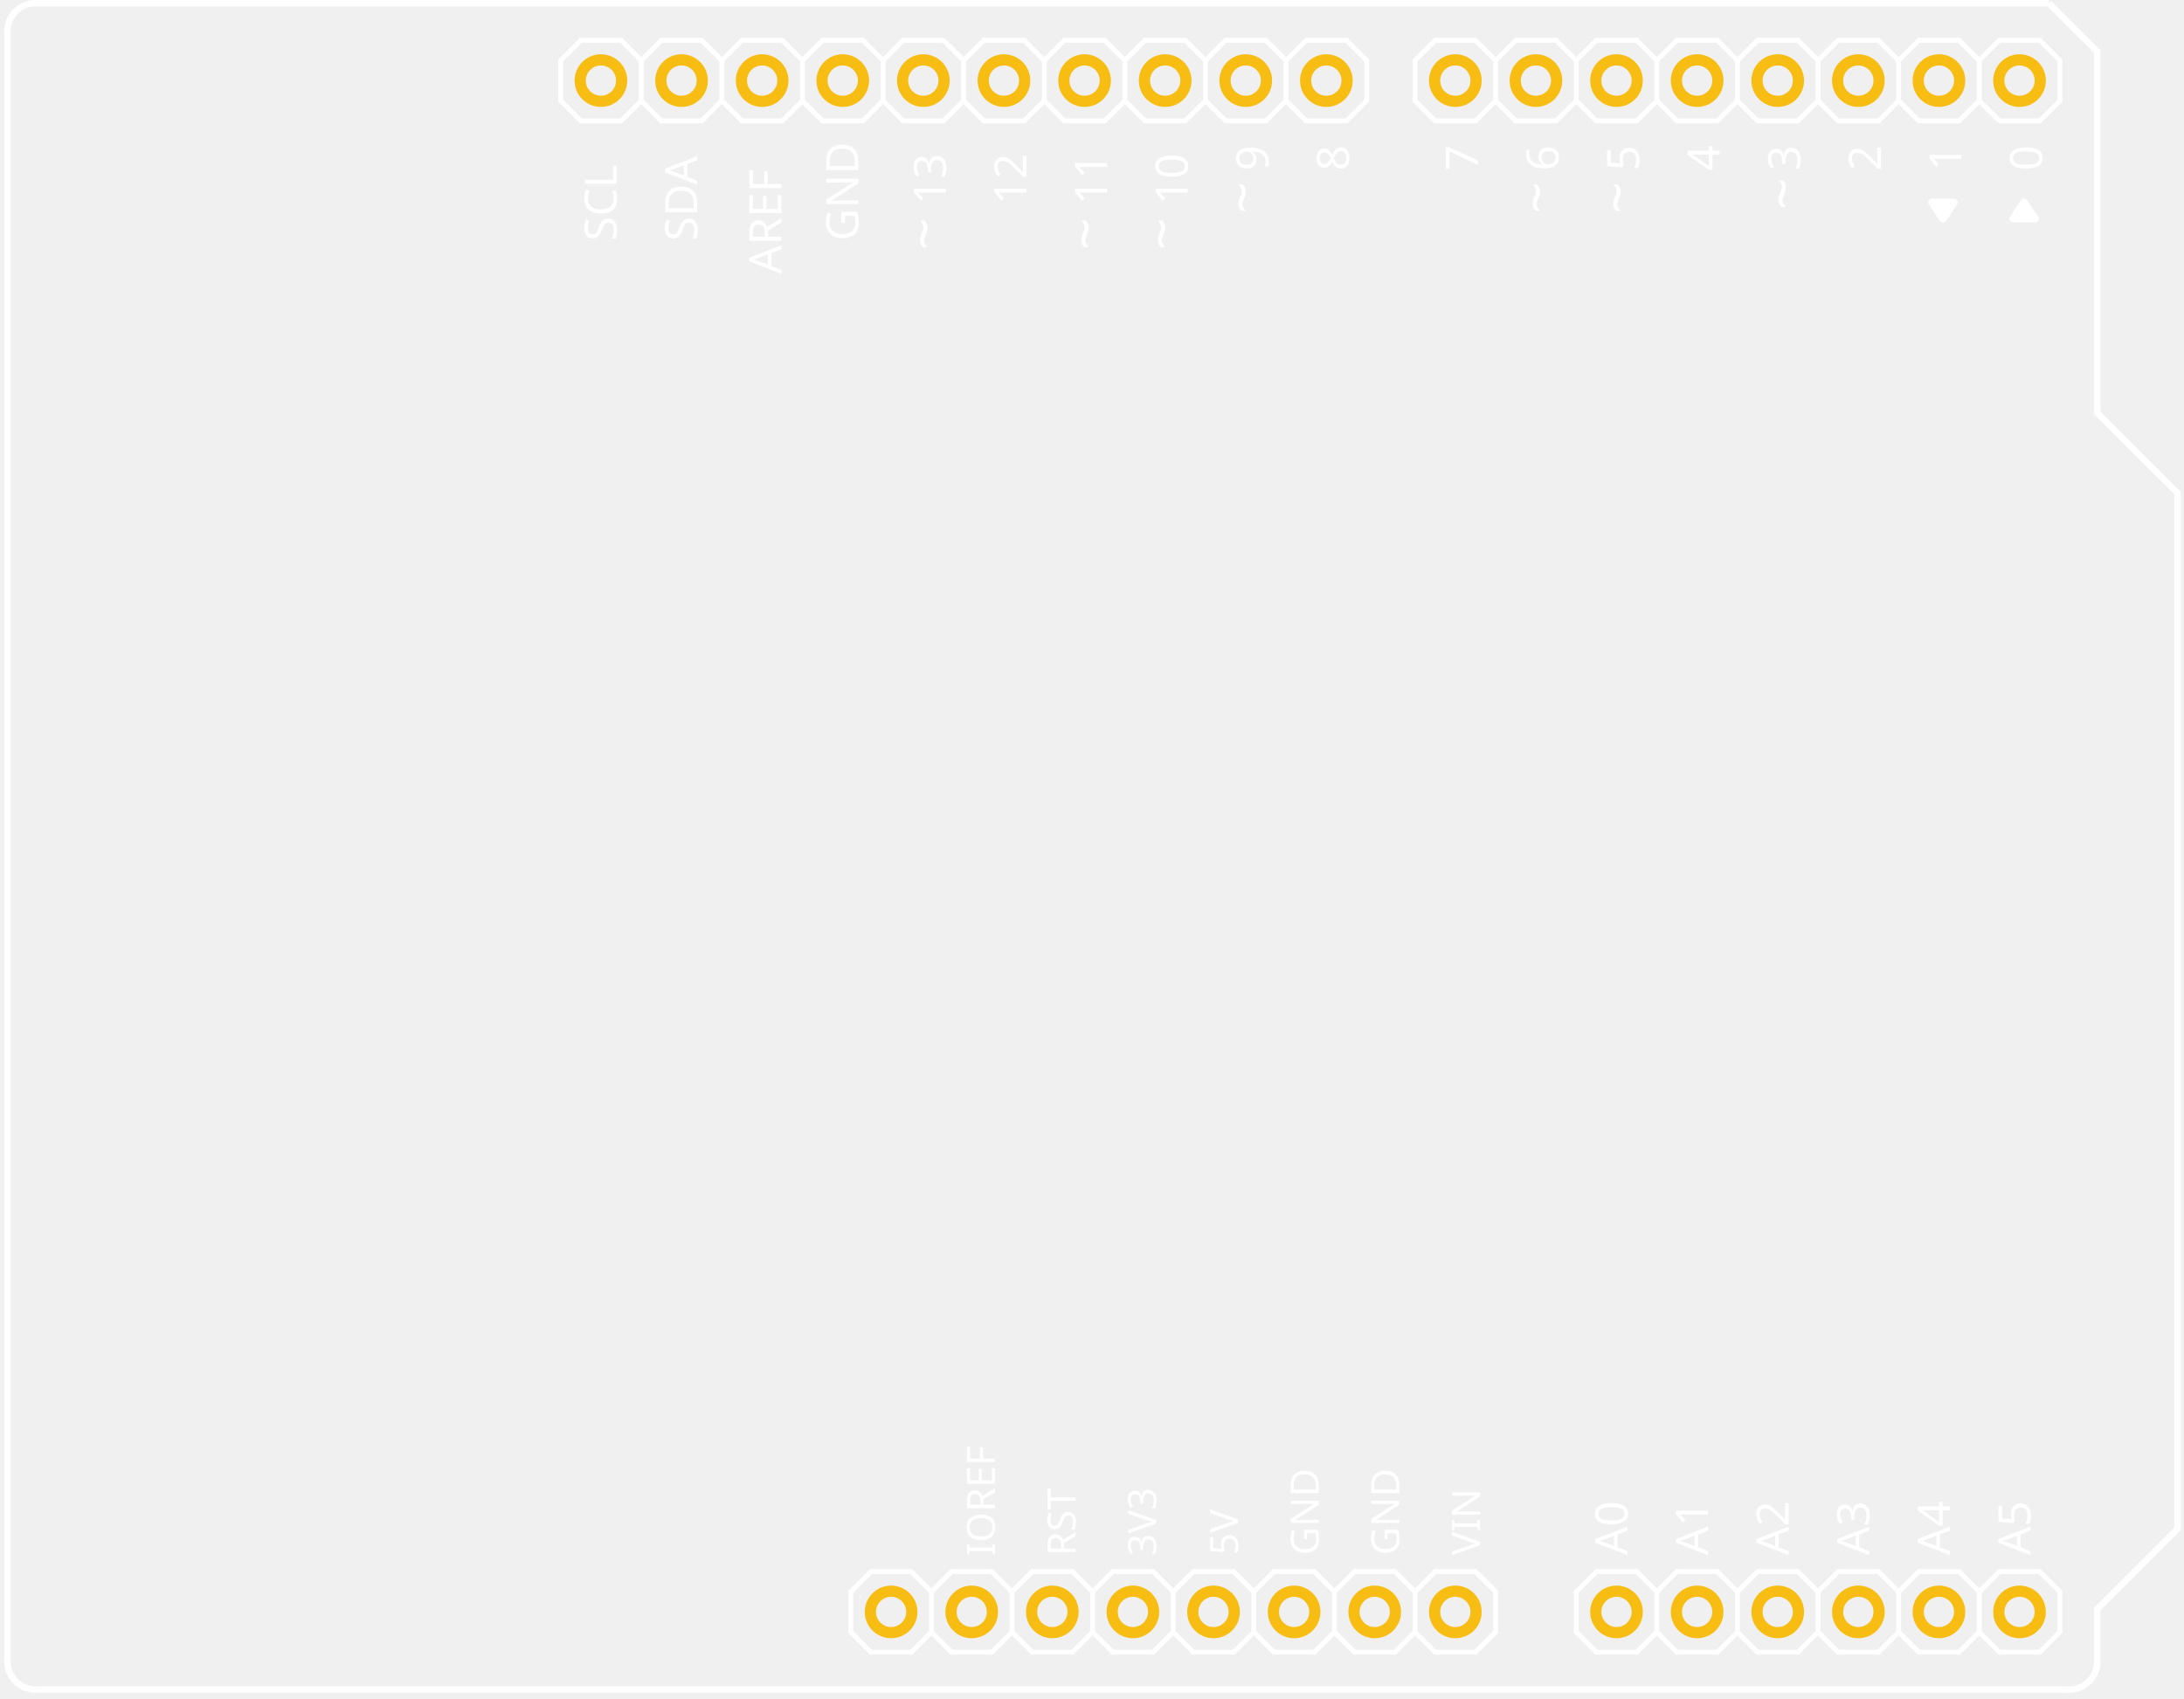
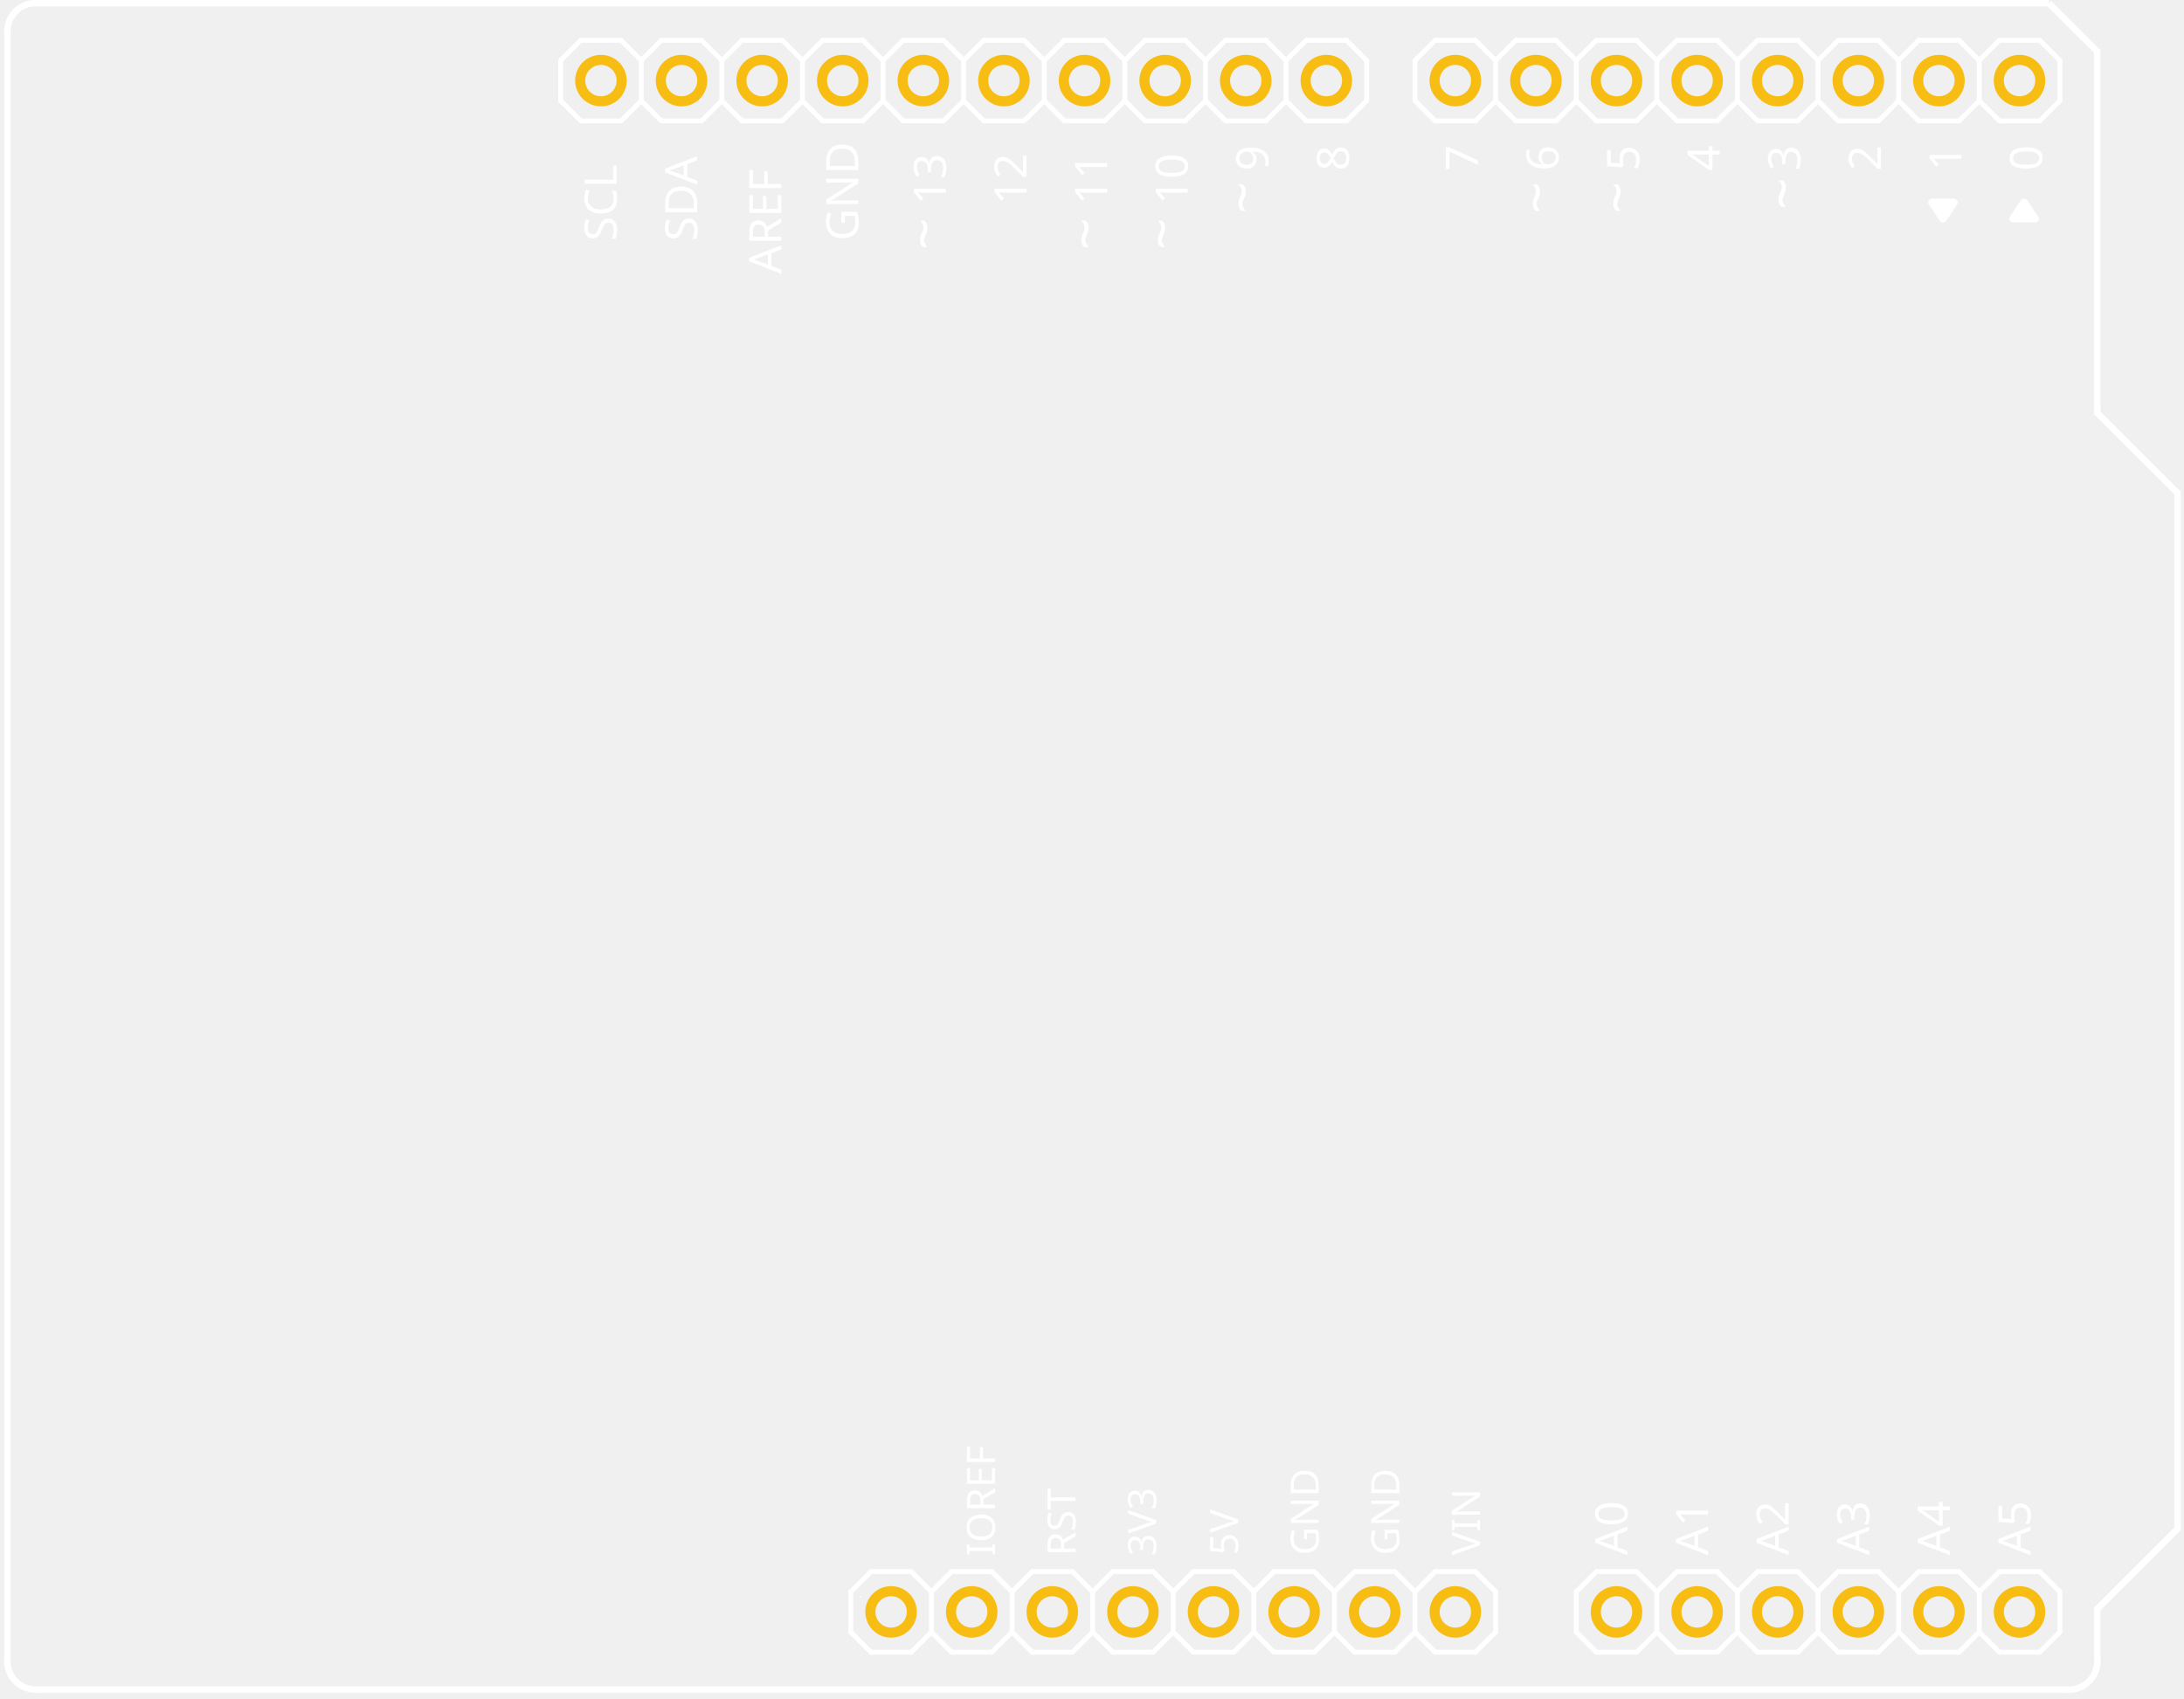
<svg xmlns="http://www.w3.org/2000/svg" version="1.1" id="Ebene_1" x="0px" y="0px" width="195.09px" height="151.734px" viewBox="0 0 195.09 151.734" enable-background="new 0 0 195.09 151.734" xml:space="preserve">
  <g id="silkscreen">
    <path fill="none" stroke="#FFFFFF" stroke-width="0.576" d="M183.023,0.288l4.312,4.304v32.279l7.181,7.173v92.536l-7.181,7.172   v4.353c0.164,1.396-0.836,2.662-2.231,2.825c-0.194,0.021-0.396,0.021-0.595,0H3.5c-1.397,0.16-2.663-0.84-2.827-2.232   c-0.022-0.196-0.022-0.396,0-0.593V3.112C0.51,1.715,1.51,0.451,2.908,0.288c0.194-0.021,0.395-0.021,0.592,0H183.023" />
    <g>
      <g>
        <line fill="none" stroke="#FFFFFF" stroke-width="0.432" stroke-linecap="round" x1="139" y1="10.8" x2="135.398" y2="10.8" />
        <line fill="none" stroke="#FFFFFF" stroke-width="0.432" stroke-linecap="round" x1="135.398" y1="10.8" x2="133.6" y2="9" />
        <line fill="none" stroke="#FFFFFF" stroke-width="0.432" stroke-linecap="round" x1="133.6" y1="9" x2="133.6" y2="5.4" />
        <line fill="none" stroke="#FFFFFF" stroke-width="0.432" stroke-linecap="round" x1="133.6" y1="5.4" x2="135.398" y2="3.6" />
        <line fill="none" stroke="#FFFFFF" stroke-width="0.432" stroke-linecap="round" x1="148" y1="9" x2="146.199" y2="10.8" />
        <line fill="none" stroke="#FFFFFF" stroke-width="0.432" stroke-linecap="round" x1="146.199" y1="10.8" x2="142.6" y2="10.8" />
        <line fill="none" stroke="#FFFFFF" stroke-width="0.432" stroke-linecap="round" x1="142.6" y1="10.8" x2="140.799" y2="9" />
        <line fill="none" stroke="#FFFFFF" stroke-width="0.432" stroke-linecap="round" x1="140.799" y1="9" x2="140.799" y2="5.4" />
        <line fill="none" stroke="#FFFFFF" stroke-width="0.432" stroke-linecap="round" x1="140.799" y1="5.4" x2="142.6" y2="3.6" />
        <line fill="none" stroke="#FFFFFF" stroke-width="0.432" stroke-linecap="round" x1="142.6" y1="3.6" x2="146.199" y2="3.6" />
        <line fill="none" stroke="#FFFFFF" stroke-width="0.432" stroke-linecap="round" x1="146.199" y1="3.6" x2="148" y2="5.4" />
        <line fill="none" stroke="#FFFFFF" stroke-width="0.432" stroke-linecap="round" x1="139" y1="10.8" x2="140.799" y2="9" />
        <line fill="none" stroke="#FFFFFF" stroke-width="0.432" stroke-linecap="round" x1="140.799" y1="5.4" x2="139" y2="3.6" />
        <line fill="none" stroke="#FFFFFF" stroke-width="0.432" stroke-linecap="round" x1="135.398" y1="3.6" x2="139" y2="3.6" />
        <line fill="none" stroke="#FFFFFF" stroke-width="0.432" stroke-linecap="round" x1="160.6" y1="10.8" x2="157" y2="10.8" />
        <line fill="none" stroke="#FFFFFF" stroke-width="0.432" stroke-linecap="round" x1="157" y1="10.8" x2="155.199" y2="9" />
        <line fill="none" stroke="#FFFFFF" stroke-width="0.432" stroke-linecap="round" x1="155.199" y1="9" x2="155.199" y2="5.4" />
        <line fill="none" stroke="#FFFFFF" stroke-width="0.432" stroke-linecap="round" x1="155.199" y1="5.4" x2="157" y2="3.6" />
        <line fill="none" stroke="#FFFFFF" stroke-width="0.432" stroke-linecap="round" x1="155.199" y1="9" x2="153.398" y2="10.8" />
        <line fill="none" stroke="#FFFFFF" stroke-width="0.432" stroke-linecap="round" x1="153.398" y1="10.8" x2="149.799" y2="10.8" />
        <line fill="none" stroke="#FFFFFF" stroke-width="0.432" stroke-linecap="round" x1="149.799" y1="10.8" x2="148" y2="9" />
        <line fill="none" stroke="#FFFFFF" stroke-width="0.432" stroke-linecap="round" x1="148" y1="9" x2="148" y2="5.4" />
        <line fill="none" stroke="#FFFFFF" stroke-width="0.432" stroke-linecap="round" x1="148" y1="5.4" x2="149.799" y2="3.6" />
        <line fill="none" stroke="#FFFFFF" stroke-width="0.432" stroke-linecap="round" x1="149.799" y1="3.6" x2="153.398" y2="3.6" />
        <line fill="none" stroke="#FFFFFF" stroke-width="0.432" stroke-linecap="round" x1="153.398" y1="3.6" x2="155.199" y2="5.4" />
        <line fill="none" stroke="#FFFFFF" stroke-width="0.432" stroke-linecap="round" x1="169.6" y1="9" x2="167.799" y2="10.8" />
        <line fill="none" stroke="#FFFFFF" stroke-width="0.432" stroke-linecap="round" x1="167.799" y1="10.8" x2="164.199" y2="10.8" />
        <line fill="none" stroke="#FFFFFF" stroke-width="0.432" stroke-linecap="round" x1="164.199" y1="10.8" x2="162.398" y2="9" />
        <line fill="none" stroke="#FFFFFF" stroke-width="0.432" stroke-linecap="round" x1="162.398" y1="9" x2="162.398" y2="5.4" />
        <line fill="none" stroke="#FFFFFF" stroke-width="0.432" stroke-linecap="round" x1="162.398" y1="5.4" x2="164.199" y2="3.6" />
        <line fill="none" stroke="#FFFFFF" stroke-width="0.432" stroke-linecap="round" x1="164.199" y1="3.6" x2="167.799" y2="3.6" />
        <line fill="none" stroke="#FFFFFF" stroke-width="0.432" stroke-linecap="round" x1="167.799" y1="3.6" x2="169.6" y2="5.4" />
        <line fill="none" stroke="#FFFFFF" stroke-width="0.432" stroke-linecap="round" x1="160.6" y1="10.8" x2="162.398" y2="9" />
        <line fill="none" stroke="#FFFFFF" stroke-width="0.432" stroke-linecap="round" x1="162.398" y1="5.4" x2="160.6" y2="3.6" />
        <line fill="none" stroke="#FFFFFF" stroke-width="0.432" stroke-linecap="round" x1="157" y1="3.6" x2="160.6" y2="3.6" />
        <line fill="none" stroke="#FFFFFF" stroke-width="0.432" stroke-linecap="round" x1="182.199" y1="10.8" x2="178.6" y2="10.8" />
        <line fill="none" stroke="#FFFFFF" stroke-width="0.432" stroke-linecap="round" x1="178.6" y1="10.8" x2="176.799" y2="9" />
        <line fill="none" stroke="#FFFFFF" stroke-width="0.432" stroke-linecap="round" x1="176.799" y1="9" x2="176.799" y2="5.4" />
        <line fill="none" stroke="#FFFFFF" stroke-width="0.432" stroke-linecap="round" x1="176.799" y1="5.4" x2="178.6" y2="3.6" />
        <line fill="none" stroke="#FFFFFF" stroke-width="0.432" stroke-linecap="round" x1="176.799" y1="9" x2="175" y2="10.8" />
        <line fill="none" stroke="#FFFFFF" stroke-width="0.432" stroke-linecap="round" x1="175" y1="10.8" x2="171.398" y2="10.8" />
        <line fill="none" stroke="#FFFFFF" stroke-width="0.432" stroke-linecap="round" x1="171.398" y1="10.8" x2="169.6" y2="9" />
        <line fill="none" stroke="#FFFFFF" stroke-width="0.432" stroke-linecap="round" x1="169.6" y1="9" x2="169.6" y2="5.4" />
        <line fill="none" stroke="#FFFFFF" stroke-width="0.432" stroke-linecap="round" x1="169.6" y1="5.4" x2="171.398" y2="3.6" />
        <line fill="none" stroke="#FFFFFF" stroke-width="0.432" stroke-linecap="round" x1="171.398" y1="3.6" x2="175" y2="3.6" />
        <line fill="none" stroke="#FFFFFF" stroke-width="0.432" stroke-linecap="round" x1="175" y1="3.6" x2="176.799" y2="5.4" />
        <line fill="none" stroke="#FFFFFF" stroke-width="0.432" stroke-linecap="round" x1="184" y1="9" x2="184" y2="5.4" />
        <line fill="none" stroke="#FFFFFF" stroke-width="0.432" stroke-linecap="round" x1="182.199" y1="10.8" x2="184" y2="9" />
        <line fill="none" stroke="#FFFFFF" stroke-width="0.432" stroke-linecap="round" x1="184" y1="5.4" x2="182.199" y2="3.6" />
        <line fill="none" stroke="#FFFFFF" stroke-width="0.432" stroke-linecap="round" x1="178.6" y1="3.6" x2="182.199" y2="3.6" />
        <line fill="none" stroke="#FFFFFF" stroke-width="0.432" stroke-linecap="round" x1="131.799" y1="10.8" x2="128.199" y2="10.8" />
        <line fill="none" stroke="#FFFFFF" stroke-width="0.432" stroke-linecap="round" x1="128.199" y1="10.8" x2="126.398" y2="9" />
        <line fill="none" stroke="#FFFFFF" stroke-width="0.432" stroke-linecap="round" x1="126.398" y1="9" x2="126.398" y2="5.4" />
        <line fill="none" stroke="#FFFFFF" stroke-width="0.432" stroke-linecap="round" x1="126.398" y1="5.4" x2="128.199" y2="3.6" />
        <line fill="none" stroke="#FFFFFF" stroke-width="0.432" stroke-linecap="round" x1="131.799" y1="10.8" x2="133.6" y2="9" />
        <line fill="none" stroke="#FFFFFF" stroke-width="0.432" stroke-linecap="round" x1="133.6" y1="5.4" x2="131.799" y2="3.6" />
        <line fill="none" stroke="#FFFFFF" stroke-width="0.432" stroke-linecap="round" x1="128.199" y1="3.6" x2="131.799" y2="3.6" />
      </g>
    </g>
    <g>
      <g>
        <line fill="none" stroke="#FFFFFF" stroke-width="0.432" stroke-linecap="round" x1="121" y1="140.4" x2="124.6" y2="140.4" />
        <line fill="none" stroke="#FFFFFF" stroke-width="0.432" stroke-linecap="round" x1="124.6" y1="140.4" x2="126.398" y2="142.201" />
        <line fill="none" stroke="#FFFFFF" stroke-width="0.432" stroke-linecap="round" x1="126.398" y1="142.201" x2="126.398" y2="145.8" />
        <line fill="none" stroke="#FFFFFF" stroke-width="0.432" stroke-linecap="round" x1="126.398" y1="145.8" x2="124.6" y2="147.6" />
        <line fill="none" stroke="#FFFFFF" stroke-width="0.432" stroke-linecap="round" x1="112" y1="142.201" x2="113.799" y2="140.4" />
        <line fill="none" stroke="#FFFFFF" stroke-width="0.432" stroke-linecap="round" x1="113.799" y1="140.4" x2="117.398" y2="140.4" />
        <line fill="none" stroke="#FFFFFF" stroke-width="0.432" stroke-linecap="round" x1="117.398" y1="140.4" x2="119.199" y2="142.201" />
        <line fill="none" stroke="#FFFFFF" stroke-width="0.432" stroke-linecap="round" x1="119.199" y1="142.201" x2="119.199" y2="145.8" />
        <line fill="none" stroke="#FFFFFF" stroke-width="0.432" stroke-linecap="round" x1="119.199" y1="145.8" x2="117.398" y2="147.6" />
        <line fill="none" stroke="#FFFFFF" stroke-width="0.432" stroke-linecap="round" x1="117.398" y1="147.6" x2="113.799" y2="147.6" />
        <line fill="none" stroke="#FFFFFF" stroke-width="0.432" stroke-linecap="round" x1="113.799" y1="147.6" x2="112" y2="145.8" />
        <line fill="none" stroke="#FFFFFF" stroke-width="0.432" stroke-linecap="round" x1="121" y1="140.4" x2="119.199" y2="142.201" />
        <line fill="none" stroke="#FFFFFF" stroke-width="0.432" stroke-linecap="round" x1="119.199" y1="145.8" x2="121" y2="147.6" />
        <line fill="none" stroke="#FFFFFF" stroke-width="0.432" stroke-linecap="round" x1="124.6" y1="147.6" x2="121" y2="147.6" />
        <line fill="none" stroke="#FFFFFF" stroke-width="0.432" stroke-linecap="round" x1="99.398" y1="140.4" x2="103" y2="140.4" />
        <line fill="none" stroke="#FFFFFF" stroke-width="0.432" stroke-linecap="round" x1="103" y1="140.4" x2="104.799" y2="142.201" />
        <line fill="none" stroke="#FFFFFF" stroke-width="0.432" stroke-linecap="round" x1="104.799" y1="142.201" x2="104.799" y2="145.8" />
        <line fill="none" stroke="#FFFFFF" stroke-width="0.432" stroke-linecap="round" x1="104.799" y1="145.8" x2="103" y2="147.6" />
        <line fill="none" stroke="#FFFFFF" stroke-width="0.432" stroke-linecap="round" x1="104.799" y1="142.201" x2="106.6" y2="140.4" />
        <line fill="none" stroke="#FFFFFF" stroke-width="0.432" stroke-linecap="round" x1="106.6" y1="140.4" x2="110.199" y2="140.4" />
        <line fill="none" stroke="#FFFFFF" stroke-width="0.432" stroke-linecap="round" x1="110.199" y1="140.4" x2="112" y2="142.201" />
        <line fill="none" stroke="#FFFFFF" stroke-width="0.432" stroke-linecap="round" x1="112" y1="142.201" x2="112" y2="145.8" />
        <line fill="none" stroke="#FFFFFF" stroke-width="0.432" stroke-linecap="round" x1="112" y1="145.8" x2="110.199" y2="147.6" />
        <line fill="none" stroke="#FFFFFF" stroke-width="0.432" stroke-linecap="round" x1="110.199" y1="147.6" x2="106.6" y2="147.6" />
        <line fill="none" stroke="#FFFFFF" stroke-width="0.432" stroke-linecap="round" x1="106.6" y1="147.6" x2="104.799" y2="145.8" />
        <line fill="none" stroke="#FFFFFF" stroke-width="0.432" stroke-linecap="round" x1="90.399" y1="142.201" x2="92.2" y2="140.4" />
        <line fill="none" stroke="#FFFFFF" stroke-width="0.432" stroke-linecap="round" x1="92.2" y1="140.4" x2="95.8" y2="140.4" />
        <line fill="none" stroke="#FFFFFF" stroke-width="0.432" stroke-linecap="round" x1="95.8" y1="140.4" x2="97.599" y2="142.201" />
        <line fill="none" stroke="#FFFFFF" stroke-width="0.432" stroke-linecap="round" x1="97.599" y1="142.201" x2="97.599" y2="145.8" />
        <line fill="none" stroke="#FFFFFF" stroke-width="0.432" stroke-linecap="round" x1="97.599" y1="145.8" x2="95.8" y2="147.6" />
        <line fill="none" stroke="#FFFFFF" stroke-width="0.432" stroke-linecap="round" x1="95.8" y1="147.6" x2="92.2" y2="147.6" />
        <line fill="none" stroke="#FFFFFF" stroke-width="0.432" stroke-linecap="round" x1="92.2" y1="147.6" x2="90.399" y2="145.8" />
        <line fill="none" stroke="#FFFFFF" stroke-width="0.432" stroke-linecap="round" x1="99.398" y1="140.4" x2="97.599" y2="142.201" />
        <line fill="none" stroke="#FFFFFF" stroke-width="0.432" stroke-linecap="round" x1="97.599" y1="145.8" x2="99.398" y2="147.6" />
        <line fill="none" stroke="#FFFFFF" stroke-width="0.432" stroke-linecap="round" x1="103" y1="147.6" x2="99.398" y2="147.6" />
        <line fill="none" stroke="#FFFFFF" stroke-width="0.432" stroke-linecap="round" x1="77.8" y1="140.4" x2="81.399" y2="140.4" />
        <line fill="none" stroke="#FFFFFF" stroke-width="0.432" stroke-linecap="round" x1="81.399" y1="140.4" x2="83.2" y2="142.201" />
        <line fill="none" stroke="#FFFFFF" stroke-width="0.432" stroke-linecap="round" x1="83.2" y1="142.201" x2="83.2" y2="145.8" />
        <line fill="none" stroke="#FFFFFF" stroke-width="0.432" stroke-linecap="round" x1="83.2" y1="145.8" x2="81.399" y2="147.6" />
        <line fill="none" stroke="#FFFFFF" stroke-width="0.432" stroke-linecap="round" x1="83.2" y1="142.201" x2="85" y2="140.4" />
        <line fill="none" stroke="#FFFFFF" stroke-width="0.432" stroke-linecap="round" x1="85" y1="140.4" x2="88.599" y2="140.4" />
        <line fill="none" stroke="#FFFFFF" stroke-width="0.432" stroke-linecap="round" x1="88.599" y1="140.4" x2="90.399" y2="142.201" />
        <line fill="none" stroke="#FFFFFF" stroke-width="0.432" stroke-linecap="round" x1="90.399" y1="142.201" x2="90.399" y2="145.8" />
        <line fill="none" stroke="#FFFFFF" stroke-width="0.432" stroke-linecap="round" x1="90.399" y1="145.8" x2="88.599" y2="147.6" />
        <line fill="none" stroke="#FFFFFF" stroke-width="0.432" stroke-linecap="round" x1="88.599" y1="147.6" x2="85" y2="147.6" />
        <line fill="none" stroke="#FFFFFF" stroke-width="0.432" stroke-linecap="round" x1="85" y1="147.6" x2="83.2" y2="145.8" />
        <line fill="none" stroke="#FFFFFF" stroke-width="0.432" stroke-linecap="round" x1="76" y1="142.201" x2="76" y2="145.8" />
        <line fill="none" stroke="#FFFFFF" stroke-width="0.432" stroke-linecap="round" x1="77.8" y1="140.4" x2="76" y2="142.201" />
        <line fill="none" stroke="#FFFFFF" stroke-width="0.432" stroke-linecap="round" x1="76" y1="145.8" x2="77.8" y2="147.6" />
        <line fill="none" stroke="#FFFFFF" stroke-width="0.432" stroke-linecap="round" x1="81.399" y1="147.6" x2="77.8" y2="147.6" />
        <line fill="none" stroke="#FFFFFF" stroke-width="0.432" stroke-linecap="round" x1="128.199" y1="140.4" x2="131.799" y2="140.4" />
        <line fill="none" stroke="#FFFFFF" stroke-width="0.432" stroke-linecap="round" x1="131.799" y1="140.4" x2="133.6" y2="142.201" />
        <line fill="none" stroke="#FFFFFF" stroke-width="0.432" stroke-linecap="round" x1="133.6" y1="142.201" x2="133.6" y2="145.8" />
        <line fill="none" stroke="#FFFFFF" stroke-width="0.432" stroke-linecap="round" x1="133.6" y1="145.8" x2="131.799" y2="147.6" />
        <line fill="none" stroke="#FFFFFF" stroke-width="0.432" stroke-linecap="round" x1="128.199" y1="140.4" x2="126.398" y2="142.201" />
        <line fill="none" stroke="#FFFFFF" stroke-width="0.432" stroke-linecap="round" x1="126.398" y1="145.8" x2="128.199" y2="147.6" />
        <line fill="none" stroke="#FFFFFF" stroke-width="0.432" stroke-linecap="round" x1="131.799" y1="147.6" x2="128.199" y2="147.6" />
      </g>
    </g>
    <g>
      <g>
        <line fill="none" stroke="#FFFFFF" stroke-width="0.432" stroke-linecap="round" x1="164.199" y1="140.4" x2="167.799" y2="140.4" />
        <line fill="none" stroke="#FFFFFF" stroke-width="0.432" stroke-linecap="round" x1="167.799" y1="140.4" x2="169.6" y2="142.201" />
        <line fill="none" stroke="#FFFFFF" stroke-width="0.432" stroke-linecap="round" x1="169.6" y1="142.201" x2="169.6" y2="145.8" />
        <line fill="none" stroke="#FFFFFF" stroke-width="0.432" stroke-linecap="round" x1="169.6" y1="145.8" x2="167.799" y2="147.6" />
        <line fill="none" stroke="#FFFFFF" stroke-width="0.432" stroke-linecap="round" x1="169.6" y1="142.201" x2="171.398" y2="140.4" />
        <line fill="none" stroke="#FFFFFF" stroke-width="0.432" stroke-linecap="round" x1="171.398" y1="140.4" x2="175" y2="140.4" />
        <line fill="none" stroke="#FFFFFF" stroke-width="0.432" stroke-linecap="round" x1="175" y1="140.4" x2="176.799" y2="142.201" />
        <line fill="none" stroke="#FFFFFF" stroke-width="0.432" stroke-linecap="round" x1="176.799" y1="142.201" x2="176.799" y2="145.8" />
        <line fill="none" stroke="#FFFFFF" stroke-width="0.432" stroke-linecap="round" x1="176.799" y1="145.8" x2="175" y2="147.6" />
        <line fill="none" stroke="#FFFFFF" stroke-width="0.432" stroke-linecap="round" x1="175" y1="147.6" x2="171.398" y2="147.6" />
        <line fill="none" stroke="#FFFFFF" stroke-width="0.432" stroke-linecap="round" x1="171.398" y1="147.6" x2="169.6" y2="145.8" />
        <line fill="none" stroke="#FFFFFF" stroke-width="0.432" stroke-linecap="round" x1="155.199" y1="142.201" x2="157" y2="140.4" />
        <line fill="none" stroke="#FFFFFF" stroke-width="0.432" stroke-linecap="round" x1="157" y1="140.4" x2="160.6" y2="140.4" />
        <line fill="none" stroke="#FFFFFF" stroke-width="0.432" stroke-linecap="round" x1="160.6" y1="140.4" x2="162.398" y2="142.201" />
        <line fill="none" stroke="#FFFFFF" stroke-width="0.432" stroke-linecap="round" x1="162.398" y1="142.201" x2="162.398" y2="145.8" />
        <line fill="none" stroke="#FFFFFF" stroke-width="0.432" stroke-linecap="round" x1="162.398" y1="145.8" x2="160.6" y2="147.6" />
        <line fill="none" stroke="#FFFFFF" stroke-width="0.432" stroke-linecap="round" x1="160.6" y1="147.6" x2="157" y2="147.6" />
        <line fill="none" stroke="#FFFFFF" stroke-width="0.432" stroke-linecap="round" x1="157" y1="147.6" x2="155.199" y2="145.8" />
        <line fill="none" stroke="#FFFFFF" stroke-width="0.432" stroke-linecap="round" x1="164.199" y1="140.4" x2="162.398" y2="142.201" />
        <line fill="none" stroke="#FFFFFF" stroke-width="0.432" stroke-linecap="round" x1="162.398" y1="145.8" x2="164.199" y2="147.6" />
        <line fill="none" stroke="#FFFFFF" stroke-width="0.432" stroke-linecap="round" x1="167.799" y1="147.6" x2="164.199" y2="147.6" />
        <line fill="none" stroke="#FFFFFF" stroke-width="0.432" stroke-linecap="round" x1="142.6" y1="140.4" x2="146.199" y2="140.4" />
        <line fill="none" stroke="#FFFFFF" stroke-width="0.432" stroke-linecap="round" x1="146.199" y1="140.4" x2="148" y2="142.201" />
        <line fill="none" stroke="#FFFFFF" stroke-width="0.432" stroke-linecap="round" x1="148" y1="142.201" x2="148" y2="145.8" />
        <line fill="none" stroke="#FFFFFF" stroke-width="0.432" stroke-linecap="round" x1="148" y1="145.8" x2="146.199" y2="147.6" />
        <line fill="none" stroke="#FFFFFF" stroke-width="0.432" stroke-linecap="round" x1="148" y1="142.201" x2="149.799" y2="140.4" />
        <line fill="none" stroke="#FFFFFF" stroke-width="0.432" stroke-linecap="round" x1="149.799" y1="140.4" x2="153.398" y2="140.4" />
        <line fill="none" stroke="#FFFFFF" stroke-width="0.432" stroke-linecap="round" x1="153.398" y1="140.4" x2="155.199" y2="142.201" />
        <line fill="none" stroke="#FFFFFF" stroke-width="0.432" stroke-linecap="round" x1="155.199" y1="142.201" x2="155.199" y2="145.8" />
        <line fill="none" stroke="#FFFFFF" stroke-width="0.432" stroke-linecap="round" x1="155.199" y1="145.8" x2="153.398" y2="147.6" />
        <line fill="none" stroke="#FFFFFF" stroke-width="0.432" stroke-linecap="round" x1="153.398" y1="147.6" x2="149.799" y2="147.6" />
        <line fill="none" stroke="#FFFFFF" stroke-width="0.432" stroke-linecap="round" x1="149.799" y1="147.6" x2="148" y2="145.8" />
        <line fill="none" stroke="#FFFFFF" stroke-width="0.432" stroke-linecap="round" x1="140.799" y1="142.201" x2="140.799" y2="145.8" />
        <line fill="none" stroke="#FFFFFF" stroke-width="0.432" stroke-linecap="round" x1="142.6" y1="140.4" x2="140.799" y2="142.201" />
        <line fill="none" stroke="#FFFFFF" stroke-width="0.432" stroke-linecap="round" x1="140.799" y1="145.8" x2="142.6" y2="147.6" />
        <line fill="none" stroke="#FFFFFF" stroke-width="0.432" stroke-linecap="round" x1="146.199" y1="147.6" x2="142.6" y2="147.6" />
        <line fill="none" stroke="#FFFFFF" stroke-width="0.432" stroke-linecap="round" x1="178.6" y1="140.4" x2="182.199" y2="140.4" />
        <line fill="none" stroke="#FFFFFF" stroke-width="0.432" stroke-linecap="round" x1="182.199" y1="140.4" x2="184" y2="142.201" />
        <line fill="none" stroke="#FFFFFF" stroke-width="0.432" stroke-linecap="round" x1="184" y1="142.201" x2="184" y2="145.8" />
        <line fill="none" stroke="#FFFFFF" stroke-width="0.432" stroke-linecap="round" x1="184" y1="145.8" x2="182.199" y2="147.6" />
        <line fill="none" stroke="#FFFFFF" stroke-width="0.432" stroke-linecap="round" x1="178.6" y1="140.4" x2="176.799" y2="142.201" />
        <line fill="none" stroke="#FFFFFF" stroke-width="0.432" stroke-linecap="round" x1="176.799" y1="145.8" x2="178.6" y2="147.6" />
        <line fill="none" stroke="#FFFFFF" stroke-width="0.432" stroke-linecap="round" x1="182.199" y1="147.6" x2="178.6" y2="147.6" />
      </g>
    </g>
    <g>
      <g>
        <line fill="none" stroke="#FFFFFF" stroke-width="0.432" stroke-linecap="round" x1="64.479" y1="9" x2="62.679" y2="10.8" />
        <line fill="none" stroke="#FFFFFF" stroke-width="0.432" stroke-linecap="round" x1="62.679" y1="10.8" x2="59.08" y2="10.8" />
        <line fill="none" stroke="#FFFFFF" stroke-width="0.432" stroke-linecap="round" x1="59.08" y1="10.8" x2="57.28" y2="9" />
        <line fill="none" stroke="#FFFFFF" stroke-width="0.432" stroke-linecap="round" x1="57.28" y1="9" x2="57.28" y2="5.4" />
        <line fill="none" stroke="#FFFFFF" stroke-width="0.432" stroke-linecap="round" x1="57.28" y1="5.4" x2="59.08" y2="3.6" />
        <line fill="none" stroke="#FFFFFF" stroke-width="0.432" stroke-linecap="round" x1="59.08" y1="3.6" x2="62.679" y2="3.6" />
        <line fill="none" stroke="#FFFFFF" stroke-width="0.432" stroke-linecap="round" x1="62.679" y1="3.6" x2="64.479" y2="5.4" />
        <line fill="none" stroke="#FFFFFF" stroke-width="0.432" stroke-linecap="round" x1="77.08" y1="10.8" x2="73.479" y2="10.8" />
        <line fill="none" stroke="#FFFFFF" stroke-width="0.432" stroke-linecap="round" x1="73.479" y1="10.8" x2="71.679" y2="9" />
        <line fill="none" stroke="#FFFFFF" stroke-width="0.432" stroke-linecap="round" x1="71.679" y1="9" x2="71.679" y2="5.4" />
        <line fill="none" stroke="#FFFFFF" stroke-width="0.432" stroke-linecap="round" x1="71.679" y1="5.4" x2="73.479" y2="3.6" />
        <line fill="none" stroke="#FFFFFF" stroke-width="0.432" stroke-linecap="round" x1="71.679" y1="9" x2="69.88" y2="10.8" />
        <line fill="none" stroke="#FFFFFF" stroke-width="0.432" stroke-linecap="round" x1="69.88" y1="10.8" x2="66.28" y2="10.8" />
        <line fill="none" stroke="#FFFFFF" stroke-width="0.432" stroke-linecap="round" x1="66.28" y1="10.8" x2="64.479" y2="9" />
        <line fill="none" stroke="#FFFFFF" stroke-width="0.432" stroke-linecap="round" x1="64.479" y1="9" x2="64.479" y2="5.4" />
        <line fill="none" stroke="#FFFFFF" stroke-width="0.432" stroke-linecap="round" x1="64.479" y1="5.4" x2="66.28" y2="3.6" />
        <line fill="none" stroke="#FFFFFF" stroke-width="0.432" stroke-linecap="round" x1="66.28" y1="3.6" x2="69.88" y2="3.6" />
        <line fill="none" stroke="#FFFFFF" stroke-width="0.432" stroke-linecap="round" x1="69.88" y1="3.6" x2="71.679" y2="5.4" />
        <line fill="none" stroke="#FFFFFF" stroke-width="0.432" stroke-linecap="round" x1="86.08" y1="9" x2="84.28" y2="10.8" />
        <line fill="none" stroke="#FFFFFF" stroke-width="0.432" stroke-linecap="round" x1="84.28" y1="10.8" x2="80.679" y2="10.8" />
        <line fill="none" stroke="#FFFFFF" stroke-width="0.432" stroke-linecap="round" x1="80.679" y1="10.8" x2="78.88" y2="9" />
        <line fill="none" stroke="#FFFFFF" stroke-width="0.432" stroke-linecap="round" x1="78.88" y1="9" x2="78.88" y2="5.4" />
        <line fill="none" stroke="#FFFFFF" stroke-width="0.432" stroke-linecap="round" x1="78.88" y1="5.4" x2="80.679" y2="3.6" />
        <line fill="none" stroke="#FFFFFF" stroke-width="0.432" stroke-linecap="round" x1="80.679" y1="3.6" x2="84.28" y2="3.6" />
        <line fill="none" stroke="#FFFFFF" stroke-width="0.432" stroke-linecap="round" x1="84.28" y1="3.6" x2="86.08" y2="5.4" />
        <line fill="none" stroke="#FFFFFF" stroke-width="0.432" stroke-linecap="round" x1="77.08" y1="10.8" x2="78.88" y2="9" />
        <line fill="none" stroke="#FFFFFF" stroke-width="0.432" stroke-linecap="round" x1="78.88" y1="5.4" x2="77.08" y2="3.6" />
        <line fill="none" stroke="#FFFFFF" stroke-width="0.432" stroke-linecap="round" x1="73.479" y1="3.6" x2="77.08" y2="3.6" />
        <line fill="none" stroke="#FFFFFF" stroke-width="0.432" stroke-linecap="round" x1="98.68" y1="10.8" x2="95.08" y2="10.8" />
        <line fill="none" stroke="#FFFFFF" stroke-width="0.432" stroke-linecap="round" x1="95.08" y1="10.8" x2="93.28" y2="9" />
        <line fill="none" stroke="#FFFFFF" stroke-width="0.432" stroke-linecap="round" x1="93.28" y1="9" x2="93.28" y2="5.4" />
        <line fill="none" stroke="#FFFFFF" stroke-width="0.432" stroke-linecap="round" x1="93.28" y1="5.4" x2="95.08" y2="3.6" />
        <line fill="none" stroke="#FFFFFF" stroke-width="0.432" stroke-linecap="round" x1="93.28" y1="9" x2="91.479" y2="10.8" />
        <line fill="none" stroke="#FFFFFF" stroke-width="0.432" stroke-linecap="round" x1="91.479" y1="10.8" x2="87.88" y2="10.8" />
        <line fill="none" stroke="#FFFFFF" stroke-width="0.432" stroke-linecap="round" x1="87.88" y1="10.8" x2="86.08" y2="9" />
        <line fill="none" stroke="#FFFFFF" stroke-width="0.432" stroke-linecap="round" x1="86.08" y1="9" x2="86.08" y2="5.4" />
        <line fill="none" stroke="#FFFFFF" stroke-width="0.432" stroke-linecap="round" x1="86.08" y1="5.4" x2="87.88" y2="3.6" />
        <line fill="none" stroke="#FFFFFF" stroke-width="0.432" stroke-linecap="round" x1="87.88" y1="3.6" x2="91.479" y2="3.6" />
        <line fill="none" stroke="#FFFFFF" stroke-width="0.432" stroke-linecap="round" x1="91.479" y1="3.6" x2="93.28" y2="5.4" />
        <line fill="none" stroke="#FFFFFF" stroke-width="0.432" stroke-linecap="round" x1="107.68" y1="9" x2="105.879" y2="10.8" />
        <line fill="none" stroke="#FFFFFF" stroke-width="0.432" stroke-linecap="round" x1="105.879" y1="10.8" x2="102.279" y2="10.8" />
        <line fill="none" stroke="#FFFFFF" stroke-width="0.432" stroke-linecap="round" x1="102.279" y1="10.8" x2="100.479" y2="9" />
        <line fill="none" stroke="#FFFFFF" stroke-width="0.432" stroke-linecap="round" x1="100.479" y1="9" x2="100.479" y2="5.4" />
        <line fill="none" stroke="#FFFFFF" stroke-width="0.432" stroke-linecap="round" x1="100.479" y1="5.4" x2="102.279" y2="3.6" />
        <line fill="none" stroke="#FFFFFF" stroke-width="0.432" stroke-linecap="round" x1="102.279" y1="3.6" x2="105.879" y2="3.6" />
        <line fill="none" stroke="#FFFFFF" stroke-width="0.432" stroke-linecap="round" x1="105.879" y1="3.6" x2="107.68" y2="5.4" />
        <line fill="none" stroke="#FFFFFF" stroke-width="0.432" stroke-linecap="round" x1="98.68" y1="10.8" x2="100.479" y2="9" />
        <line fill="none" stroke="#FFFFFF" stroke-width="0.432" stroke-linecap="round" x1="100.479" y1="5.4" x2="98.68" y2="3.6" />
        <line fill="none" stroke="#FFFFFF" stroke-width="0.432" stroke-linecap="round" x1="95.08" y1="3.6" x2="98.68" y2="3.6" />
        <line fill="none" stroke="#FFFFFF" stroke-width="0.432" stroke-linecap="round" x1="120.279" y1="10.8" x2="116.68" y2="10.8" />
        <line fill="none" stroke="#FFFFFF" stroke-width="0.432" stroke-linecap="round" x1="116.68" y1="10.8" x2="114.879" y2="9" />
        <line fill="none" stroke="#FFFFFF" stroke-width="0.432" stroke-linecap="round" x1="114.879" y1="9" x2="114.879" y2="5.4" />
        <line fill="none" stroke="#FFFFFF" stroke-width="0.432" stroke-linecap="round" x1="114.879" y1="5.4" x2="116.68" y2="3.6" />
        <line fill="none" stroke="#FFFFFF" stroke-width="0.432" stroke-linecap="round" x1="114.879" y1="9" x2="113.08" y2="10.8" />
        <line fill="none" stroke="#FFFFFF" stroke-width="0.432" stroke-linecap="round" x1="113.08" y1="10.8" x2="109.479" y2="10.8" />
        <line fill="none" stroke="#FFFFFF" stroke-width="0.432" stroke-linecap="round" x1="109.479" y1="10.8" x2="107.68" y2="9" />
        <line fill="none" stroke="#FFFFFF" stroke-width="0.432" stroke-linecap="round" x1="107.68" y1="9" x2="107.68" y2="5.4" />
        <line fill="none" stroke="#FFFFFF" stroke-width="0.432" stroke-linecap="round" x1="107.68" y1="5.4" x2="109.479" y2="3.6" />
        <line fill="none" stroke="#FFFFFF" stroke-width="0.432" stroke-linecap="round" x1="109.479" y1="3.6" x2="113.08" y2="3.6" />
        <line fill="none" stroke="#FFFFFF" stroke-width="0.432" stroke-linecap="round" x1="113.08" y1="3.6" x2="114.879" y2="5.4" />
        <line fill="none" stroke="#FFFFFF" stroke-width="0.432" stroke-linecap="round" x1="122.08" y1="9" x2="122.08" y2="5.4" />
        <line fill="none" stroke="#FFFFFF" stroke-width="0.432" stroke-linecap="round" x1="120.279" y1="10.8" x2="122.08" y2="9" />
        <line fill="none" stroke="#FFFFFF" stroke-width="0.432" stroke-linecap="round" x1="122.08" y1="5.4" x2="120.279" y2="3.6" />
        <line fill="none" stroke="#FFFFFF" stroke-width="0.432" stroke-linecap="round" x1="116.68" y1="3.6" x2="120.279" y2="3.6" />
        <line fill="none" stroke="#FFFFFF" stroke-width="0.432" stroke-linecap="round" x1="55.479" y1="10.8" x2="51.88" y2="10.8" />
        <line fill="none" stroke="#FFFFFF" stroke-width="0.432" stroke-linecap="round" x1="51.88" y1="10.8" x2="50.08" y2="9" />
        <line fill="none" stroke="#FFFFFF" stroke-width="0.432" stroke-linecap="round" x1="50.08" y1="9" x2="50.08" y2="5.4" />
        <line fill="none" stroke="#FFFFFF" stroke-width="0.432" stroke-linecap="round" x1="50.08" y1="5.4" x2="51.88" y2="3.6" />
        <line fill="none" stroke="#FFFFFF" stroke-width="0.432" stroke-linecap="round" x1="55.479" y1="10.8" x2="57.28" y2="9" />
        <line fill="none" stroke="#FFFFFF" stroke-width="0.432" stroke-linecap="round" x1="57.28" y1="5.4" x2="55.479" y2="3.6" />
        <line fill="none" stroke="#FFFFFF" stroke-width="0.432" stroke-linecap="round" x1="51.88" y1="3.6" x2="55.479" y2="3.6" />
      </g>
    </g>
    <g>
      <text transform="matrix(-1.836970e-016 -1 1 -1.836970e-016 110.5957 138.9373)" fill="#FFFFFF" font-family="'OCRA'" font-size="3.5">5V</text>
      <text transform="matrix(4.489659e-011 -1 1 4.489659e-011 145.375 138.9275)" fill="#FFFFFF" font-family="'OCRA'" font-size="4">A0</text>
      <text transform="matrix(-1.836970e-016 -1 1 -1.836970e-016 69.7959 24.4587)" fill="#FFFFFF" font-family="'OCRA'" font-size="4">AREF</text>
      <text transform="matrix(-1.836970e-016 -1 1 -1.836970e-016 55.082 21.53)" fill="#FFFFFF" font-family="'OCRA'" font-size="4">SCL</text>
      <text transform="matrix(-1.836970e-016 -1 1 -1.836970e-016 62.2803 21.5369)" fill="#FFFFFF" font-family="'OCRA'" font-size="4">SDA</text>
      <text transform="matrix(-1.836970e-016 -1 1 -1.836970e-016 76.666 21.5369)" fill="#FFFFFF" font-family="'OCRA'" font-size="4">GND</text>
      <text transform="matrix(-1.836970e-016 -1 1 -1.836970e-016 96.0762 138.9978)" fill="#FFFFFF" font-family="'OCRA'" font-size="3.5">RST</text>
      <text transform="matrix(-1.836970e-016 -1 1 -1.836970e-016 103.2754 138.9978)" fill="#FFFFFF" font-family="'OCRA'" font-size="3.5">3V3</text>
      <text transform="matrix(4.489659e-011 -1 1 4.489659e-011 152.5742 138.9275)" fill="#FFFFFF" font-family="'OCRA'" font-size="4">A1</text>
      <text transform="matrix(4.489659e-011 -1 1 4.489659e-011 159.7754 138.9255)" fill="#FFFFFF" font-family="'OCRA'" font-size="4">A2</text>
      <text transform="matrix(4.489659e-011 -1 1 4.489659e-011 166.9746 138.9275)" fill="#FFFFFF" font-family="'OCRA'" font-size="4">A3</text>
      <text transform="matrix(4.489659e-011 -1 1 4.489659e-011 174.1738 138.9275)" fill="#FFFFFF" font-family="'OCRA'" font-size="4">A4</text>
      <text transform="matrix(4.489659e-011 -1 1 4.489659e-011 181.375 138.9275)" fill="#FFFFFF" font-family="'OCRA'" font-size="4">A5</text>
      <text transform="matrix(-1.836970e-016 -1 1 -1.836970e-016 132.1973 138.9373)" fill="#FFFFFF" font-family="'OCRA'" font-size="3.5">VIN</text>
      <text transform="matrix(-1.836970e-016 -1 1 -1.836970e-016 117.7969 138.9373)" fill="#FFFFFF" font-family="'OCRA'" font-size="3.5">GND</text>
      <text transform="matrix(-1.836970e-016 -1 1 -1.836970e-016 98.6807 22.322)" fill="#FFFFFF" font-family="'MyriadPro-Regular'" font-size="5">~</text>
      <text transform="matrix(-1.836970e-016 -1 1 -1.836970e-016 105.5195 22.322)" fill="#FFFFFF" font-family="'MyriadPro-Regular'" font-size="5">~</text>
      <text transform="matrix(-1.836970e-016 -1 1 -1.836970e-016 112.7188 19.0818)" fill="#FFFFFF" font-family="'MyriadPro-Regular'" font-size="5">~</text>
      <text transform="matrix(-1.836970e-016 -1 1 -1.836970e-016 139 19.0818)" fill="#FFFFFF" font-family="'MyriadPro-Regular'" font-size="5">~</text>
      <text transform="matrix(-1.836970e-016 -1 1 -1.836970e-016 146.1992 19.0818)" fill="#FFFFFF" font-family="'MyriadPro-Regular'" font-size="5">~</text>
      <text transform="matrix(-1.836970e-016 -1 1 -1.836970e-016 160.959 18.7224)" fill="#FFFFFF" font-family="'MyriadPro-Regular'" font-size="5">~</text>
      <text transform="matrix(-1.836970e-016 -1 1 -1.836970e-016 84.2803 22.322)" fill="#FFFFFF" font-family="'MyriadPro-Regular'" font-size="5">~</text>
      <text transform="matrix(-1.836970e-016 -1 1 -1.836970e-016 88.876 138.9978)" fill="#FFFFFF" font-family="'OCRA'" font-size="3.5">IOREF</text>
      <text transform="matrix(-1.836970e-016 -1 1 -1.836970e-016 124.9961 138.9373)" fill="#FFFFFF" font-family="'OCRA'" font-size="3.5">GND</text>
      <path fill="#FFFFFF" d="M172.58,17.745c0.004,0,0.01-0.001,0.014,0h1.945c0.125,0,0.238,0.068,0.297,0.178    c0.059,0.11,0.053,0.243-0.016,0.35l-0.979,1.459c-0.125,0.188-0.438,0.188-0.563,0l-0.932-1.396    c-0.065-0.062-0.111-0.149-0.111-0.253C172.242,17.896,172.395,17.745,172.58,17.745z" />
      <path fill="#FFFFFF" d="M181.787,19.869c-0.004,0-0.008,0.001-0.018,0h-1.939c-0.125,0-0.238-0.066-0.299-0.178    c-0.063-0.11-0.057-0.243,0.018-0.348l0.973-1.459c0.125-0.188,0.438-0.188,0.563,0l0.931,1.395    c0.069,0.062,0.112,0.152,0.112,0.253C182.125,19.719,181.975,19.869,181.787,19.869z" />
      <line fill="none" stroke="#FFFFFF" stroke-width="0.144" stroke-linecap="round" x1="76.899" y1="142.63" x2="76.899" y2="142.63" />
      <text transform="matrix(6.123234e-017 -1 1 6.123234e-017 84.4961 18.28)" fill="#FFFFFF" font-family="'OCRA'" font-size="4">13</text>
      <text transform="matrix(6.123234e-017 -1 1 6.123234e-017 91.6963 18.28)" fill="#FFFFFF" font-family="'OCRA'" font-size="4">12</text>
      <text transform="matrix(6.123234e-017 -1 1 6.123234e-017 98.8955 18.28)" fill="#FFFFFF" font-family="'OCRA'" font-size="4">11</text>
      <text transform="matrix(6.123234e-017 -1 1 6.123234e-017 106.0957 18.28)" fill="#FFFFFF" font-family="'OCRA'" font-size="4">10</text>
      <text transform="matrix(6.123234e-017 -1 1 6.123234e-017 113.2949 15.2615)" fill="#FFFFFF" font-family="'OCRA'" font-size="4">9</text>
      <text transform="matrix(6.123234e-017 -1 1 6.123234e-017 120.4961 15.2615)" fill="#FFFFFF" font-family="'OCRA'" font-size="4">8</text>
      <text transform="matrix(6.123234e-017 -1 1 6.123234e-017 132.0156 15.2615)" fill="#FFFFFF" font-family="'OCRA'" font-size="4">7</text>
      <text transform="matrix(6.123234e-017 -1 1 6.123234e-017 139.2148 15.2615)" fill="#FFFFFF" font-family="'OCRA'" font-size="4">6</text>
      <text transform="matrix(6.123234e-017 -1 1 6.123234e-017 146.416 15.2615)" fill="#FFFFFF" font-family="'OCRA'" font-size="4">5</text>
      <text transform="matrix(6.123234e-017 -1 1 6.123234e-017 153.6152 15.2615)" fill="#FFFFFF" font-family="'OCRA'" font-size="4">4</text>
      <text transform="matrix(6.123234e-017 -1 1 6.123234e-017 160.8145 15.2615)" fill="#FFFFFF" font-family="'OCRA'" font-size="4">3</text>
      <text transform="matrix(6.123234e-017 -1 1 6.123234e-017 168.0156 15.2615)" fill="#FFFFFF" font-family="'OCRA'" font-size="4">2</text>
      <text transform="matrix(6.123234e-017 -1 1 6.123234e-017 175.2148 15.2615)" fill="#FFFFFF" font-family="'OCRA'" font-size="4">1</text>
      <text transform="matrix(6.123234e-017 -1 1 6.123234e-017 182.416 15.2615)" fill="#FFFFFF" font-family="'OCRA'" font-size="4">0</text>
    </g>
  </g>
  <g id="copper1">
    <g id="copper0">
-       <circle id="connector76pad" fill="none" stroke="#F7BD13" cx="180.398" cy="7.2" r="1.852" />
-       <circle id="connector77pad" fill="none" stroke="#F7BD13" cx="173.199" cy="7.2" r="1.852" />
-       <circle id="connector78pad" fill="none" stroke="#F7BD13" cx="166" cy="7.2" r="1.852" />
-       <circle id="connector79pad" fill="none" stroke="#F7BD13" cx="158.799" cy="7.2" r="1.852" />
-       <circle id="connector80pad" fill="none" stroke="#F7BD13" cx="151.6" cy="7.2" r="1.852" />
-       <circle id="connector81pad" fill="none" stroke="#F7BD13" cx="144.398" cy="7.2" r="1.852" />
-       <circle id="connector82pad" fill="none" stroke="#F7BD13" cx="137.199" cy="7.2" r="1.852" />
-       <circle id="connector83pad" fill="none" stroke="#F7BD13" cx="130" cy="7.2" r="1.852" />
-       <circle id="connector84pad" fill="none" stroke="#F7BD13" cx="79.599" cy="144" r="1.851" />
-       <circle id="connector85pad" fill="none" stroke="#F7BD13" cx="86.8" cy="144" r="1.851" />
-       <circle id="connector86pad" fill="none" stroke="#F7BD13" cx="94" cy="144" r="1.851" />
-       <circle id="connector87pad" fill="none" stroke="#F7BD13" cx="101.199" cy="144" r="1.851" />
-       <circle id="connector88pad" fill="none" stroke="#F7BD13" cx="108.398" cy="144" r="1.851" />
-       <circle id="connector89pad" fill="none" stroke="#F7BD13" cx="115.6" cy="144" r="1.851" />
-       <circle id="connector90pad" fill="none" stroke="#F7BD13" cx="122.799" cy="144" r="1.851" />
-       <circle id="connector91pad" fill="none" stroke="#F7BD13" cx="130" cy="144" r="1.851" />
-       <circle id="connector92pad" fill="none" stroke="#F7BD13" cx="144.398" cy="144" r="1.851" />
-       <circle id="connector93pad" fill="none" stroke="#F7BD13" cx="151.6" cy="144" r="1.851" />
-       <circle id="connector94pad" fill="none" stroke="#F7BD13" cx="158.799" cy="144" r="1.851" />
-       <circle id="connector95pad" fill="none" stroke="#F7BD13" cx="166" cy="144" r="1.851" />
-       <circle id="connector96pad" fill="none" stroke="#F7BD13" cx="173.199" cy="144" r="1.851" />
-       <circle id="connector97pad" fill="none" stroke="#F7BD13" cx="180.398" cy="144" r="1.851" />
-       <circle id="connector98pad" fill="none" stroke="#F7BD13" cx="118.479" cy="7.2" r="1.852" />
-       <circle id="connector99pad" fill="none" stroke="#F7BD13" cx="111.279" cy="7.2" r="1.852" />
-       <circle id="connector100pad" fill="none" stroke="#F7BD13" cx="104.08" cy="7.2" r="1.852" />
-       <circle id="connector101pad" fill="none" stroke="#F7BD13" cx="96.88" cy="7.2" r="1.852" />
-       <circle id="connector102pad" fill="none" stroke="#F7BD13" cx="89.679" cy="7.2" r="1.852" />
-       <circle id="connector103pad" fill="none" stroke="#F7BD13" cx="82.479" cy="7.2" r="1.852" />
-       <circle id="connector104pad" fill="none" stroke="#F7BD13" cx="75.28" cy="7.2" r="1.852" />
-       <circle id="connector105pad" fill="none" stroke="#F7BD13" cx="68.08" cy="7.2" r="1.852" />
-       <circle id="connector106pad" fill="none" stroke="#F7BD13" cx="60.88" cy="7.2" r="1.852" />
-       <circle id="connector107pad" fill="none" stroke="#F7BD13" cx="53.679" cy="7.2" r="1.852" />
+       <circle id="connector76pad" stroke-width="0.9" fill="none" stroke="#F7BD13" cx="180.398" cy="7.2" r="1.852" />
+       <circle id="connector77pad" stroke-width="0.9" fill="none" stroke="#F7BD13" cx="173.199" cy="7.2" r="1.852" />
+       <circle id="connector78pad" stroke-width="0.9" fill="none" stroke="#F7BD13" cx="166" cy="7.2" r="1.852" />
+       <circle id="connector79pad" stroke-width="0.9" fill="none" stroke="#F7BD13" cx="158.799" cy="7.2" r="1.852" />
+       <circle id="connector80pad" stroke-width="0.9" fill="none" stroke="#F7BD13" cx="151.6" cy="7.2" r="1.852" />
+       <circle id="connector81pad" stroke-width="0.9" fill="none" stroke="#F7BD13" cx="144.398" cy="7.2" r="1.852" />
+       <circle id="connector82pad" stroke-width="0.9" fill="none" stroke="#F7BD13" cx="137.199" cy="7.2" r="1.852" />
+       <circle id="connector83pad" stroke-width="0.9" fill="none" stroke="#F7BD13" cx="130" cy="7.2" r="1.852" />
+       <circle id="connector84pad" stroke-width="0.9" fill="none" stroke="#F7BD13" cx="79.599" cy="144" r="1.851" />
+       <circle id="connector85pad" stroke-width="0.9" fill="none" stroke="#F7BD13" cx="86.8" cy="144" r="1.851" />
+       <circle id="connector86pad" stroke-width="0.9" fill="none" stroke="#F7BD13" cx="94" cy="144" r="1.851" />
+       <circle id="connector87pad" stroke-width="0.9" fill="none" stroke="#F7BD13" cx="101.199" cy="144" r="1.851" />
+       <circle id="connector88pad" stroke-width="0.9" fill="none" stroke="#F7BD13" cx="108.398" cy="144" r="1.851" />
+       <circle id="connector89pad" stroke-width="0.9" fill="none" stroke="#F7BD13" cx="115.6" cy="144" r="1.851" />
+       <circle id="connector90pad" stroke-width="0.9" fill="none" stroke="#F7BD13" cx="122.799" cy="144" r="1.851" />
+       <circle id="connector91pad" stroke-width="0.9" fill="none" stroke="#F7BD13" cx="130" cy="144" r="1.851" />
+       <circle id="connector92pad" stroke-width="0.9" fill="none" stroke="#F7BD13" cx="144.398" cy="144" r="1.851" />
+       <circle id="connector93pad" stroke-width="0.9" fill="none" stroke="#F7BD13" cx="151.6" cy="144" r="1.851" />
+       <circle id="connector94pad" stroke-width="0.9" fill="none" stroke="#F7BD13" cx="158.799" cy="144" r="1.851" />
+       <circle id="connector95pad" stroke-width="0.9" fill="none" stroke="#F7BD13" cx="166" cy="144" r="1.851" />
+       <circle id="connector96pad" stroke-width="0.9" fill="none" stroke="#F7BD13" cx="173.199" cy="144" r="1.851" />
+       <circle id="connector97pad" stroke-width="0.9" fill="none" stroke="#F7BD13" cx="180.398" cy="144" r="1.851" />
+       <circle id="connector98pad" stroke-width="0.9" fill="none" stroke="#F7BD13" cx="118.479" cy="7.2" r="1.852" />
+       <circle id="connector99pad" stroke-width="0.9" fill="none" stroke="#F7BD13" cx="111.279" cy="7.2" r="1.852" />
+       <circle id="connector100pad" stroke-width="0.9" fill="none" stroke="#F7BD13" cx="104.08" cy="7.2" r="1.852" />
+       <circle id="connector101pad" stroke-width="0.9" fill="none" stroke="#F7BD13" cx="96.88" cy="7.2" r="1.852" />
+       <circle id="connector102pad" stroke-width="0.9" fill="none" stroke="#F7BD13" cx="89.679" cy="7.2" r="1.852" />
+       <circle id="connector103pad" stroke-width="0.9" fill="none" stroke="#F7BD13" cx="82.479" cy="7.2" r="1.852" />
+       <circle id="connector104pad" stroke-width="0.9" fill="none" stroke="#F7BD13" cx="75.28" cy="7.2" r="1.852" />
+       <circle id="connector105pad" stroke-width="0.9" fill="none" stroke="#F7BD13" cx="68.08" cy="7.2" r="1.852" />
+       <circle id="connector106pad" stroke-width="0.9" fill="none" stroke="#F7BD13" cx="60.88" cy="7.2" r="1.852" />
+       <circle id="connector107pad" stroke-width="0.9" fill="none" stroke="#F7BD13" cx="53.679" cy="7.2" r="1.852" />
    </g>
  </g>
</svg>
